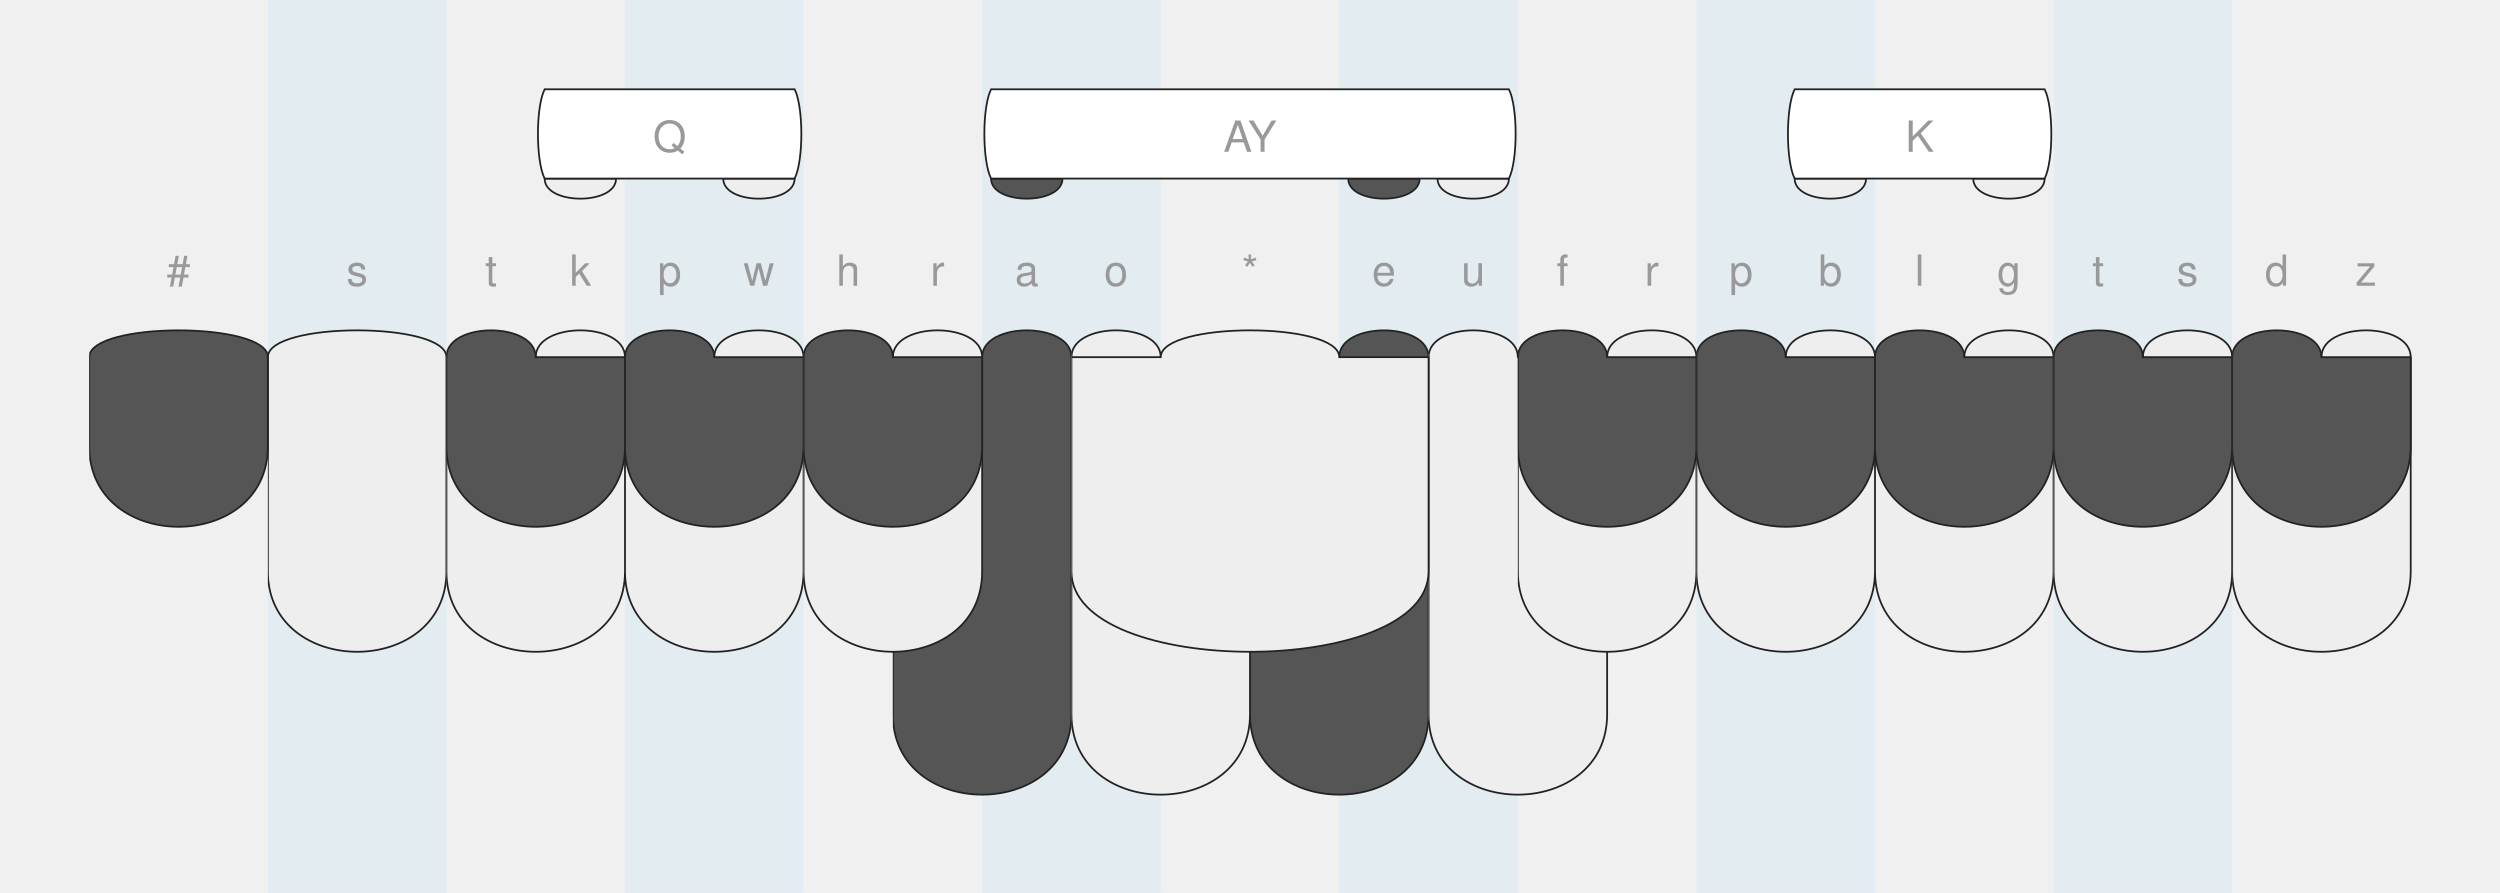
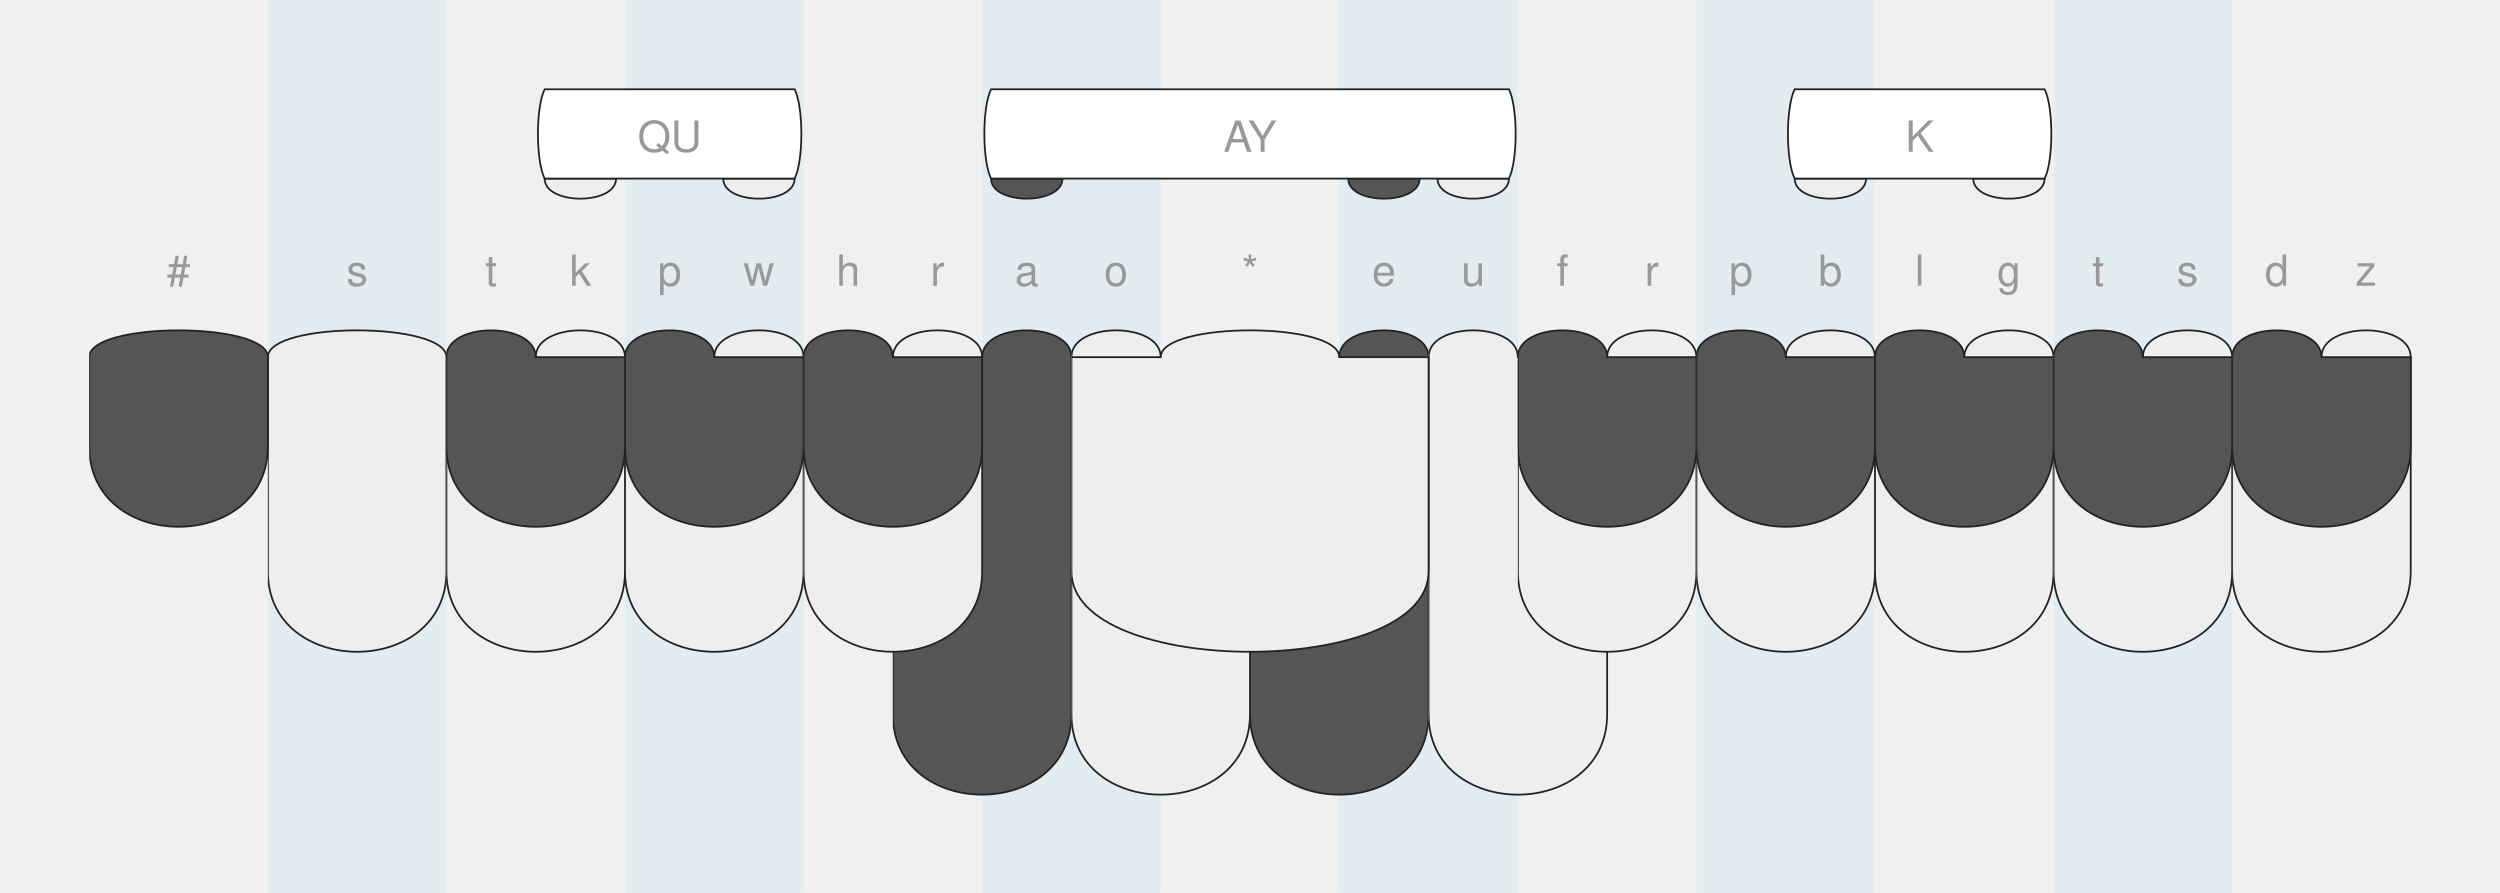
<svg xmlns="http://www.w3.org/2000/svg" xmlns:xlink="http://www.w3.org/1999/xlink" version="1.1" baseProfile="full" viewBox="0 0 1400 500">
  <style type="text/css">
    .rule-line {
  stroke-width: 0;
  stroke: #66CCFF;
}

.finger-column {
  fill: #66CCFF;
  opacity: 0.1;
}

.stroked {
  stroke-width: 1;
  stroke: #222;
}

.darkFill {
  fill: #555;
}

.lightFill {
  fill: #eee;
}

.whiteFill {
  fill: #fff;
}

.buttonLabel {
  text-anchor: middle;
  text-transform: capitalize;
  font-family: Helvetica, Arial, sans-serif;
  font-size: 24px;
  fill: #999;
}

svg {
  /* border: 1px dotted white; */
}

  </style>
  <symbol id="finger-column">
    <rect x="0" y="0" width="100" height="500" />
  </symbol>
  <use xlink:href="#finger-column" transform="translate(150)" class="finger-column" />
  <use xlink:href="#finger-column" transform="translate(350)" class="finger-column" />
  <use xlink:href="#finger-column" transform="translate(550)" class="finger-column" />
  <use xlink:href="#finger-column" transform="translate(750)" class="finger-column" />
  <use xlink:href="#finger-column" transform="translate(950)" class="finger-column" />
  <use xlink:href="#finger-column" transform="translate(1150)" class="finger-column" />
  <symbol id="vertical-rule">
    <path d="M0 0 V 10000" />
  </symbol>
  <use xlink:href="#vertical-rule" transform="translate(50)" class="rule-line" />
  <use xlink:href="#vertical-rule" transform="translate(100)" class="rule-line" />
  <use xlink:href="#vertical-rule" transform="translate(150)" class="rule-line" />
  <use xlink:href="#vertical-rule" transform="translate(200)" class="rule-line" />
  <use xlink:href="#vertical-rule" transform="translate(250)" class="rule-line" />
  <use xlink:href="#vertical-rule" transform="translate(300)" class="rule-line" />
  <use xlink:href="#vertical-rule" transform="translate(350)" class="rule-line" />
  <use xlink:href="#vertical-rule" transform="translate(400)" class="rule-line" />
  <use xlink:href="#vertical-rule" transform="translate(450)" class="rule-line" />
  <use xlink:href="#vertical-rule" transform="translate(500)" class="rule-line" />
  <use xlink:href="#vertical-rule" transform="translate(550)" class="rule-line" />
  <use xlink:href="#vertical-rule" transform="translate(600)" class="rule-line" />
  <use xlink:href="#vertical-rule" transform="translate(650)" class="rule-line" />
  <use xlink:href="#vertical-rule" transform="translate(700)" class="rule-line" />
  <use xlink:href="#vertical-rule" transform="translate(750)" class="rule-line" />
  <use xlink:href="#vertical-rule" transform="translate(800)" class="rule-line" />
  <use xlink:href="#vertical-rule" transform="translate(850)" class="rule-line" />
  <use xlink:href="#vertical-rule" transform="translate(900)" class="rule-line" />
  <use xlink:href="#vertical-rule" transform="translate(950)" class="rule-line" />
  <use xlink:href="#vertical-rule" transform="translate(1000)" class="rule-line" />
  <use xlink:href="#vertical-rule" transform="translate(1050)" class="rule-line" />
  <use xlink:href="#vertical-rule" transform="translate(1100)" class="rule-line" />
  <use xlink:href="#vertical-rule" transform="translate(1150)" class="rule-line" />
  <use xlink:href="#vertical-rule" transform="translate(1200)" class="rule-line" />
  <use xlink:href="#vertical-rule" transform="translate(1250)" class="rule-line" />
  <use xlink:href="#vertical-rule" transform="translate(1300)" class="rule-line" />
  <use xlink:href="#vertical-rule" transform="translate(1350)" class="rule-line" />
  <symbol id="horizontal-rule">
    <path d="M0 0 H 10000" />
  </symbol>
  <use xlink:href="#horizontal-rule" transform="translate(0 0)" class="rule-line" />
  <use xlink:href="#horizontal-rule" transform="translate(0 50)" class="rule-line" />
  <use xlink:href="#horizontal-rule" transform="translate(0 100)" class="rule-line" />
  <use xlink:href="#horizontal-rule" transform="translate(0 150)" class="rule-line" />
  <use xlink:href="#horizontal-rule" transform="translate(0 200)" class="rule-line" />
  <use xlink:href="#horizontal-rule" transform="translate(0 250)" class="rule-line" />
  <use xlink:href="#horizontal-rule" transform="translate(0 300)" class="rule-line" />
  <use xlink:href="#horizontal-rule" transform="translate(0 350)" class="rule-line" />
  <use xlink:href="#horizontal-rule" transform="translate(0 400)" class="rule-line" />
  <use xlink:href="#horizontal-rule" transform="translate(0 450)" class="rule-line" />
  <use xlink:href="#horizontal-rule" transform="translate(0 500)" class="rule-line" />
  <symbol id="topRowPath">
    <path d="M 0.0 100 C 0.0 80.0 50.0 80.0 50.0 100 L 100.0 100 L 100.0 150 C 100.0 210.0 0.0 210.0 0.0 150 z" />
  </symbol>
  <symbol id="bottomRowPath">
    <path d="M 0.0 100 L 50.0 100 C 50.0 80.0 100.0 80.0 100.0 100 L 100.0 220 C 100.0 280.0 0.0 280.0 0.0 220 z" />
  </symbol>
  <symbol id="doubleRowPath">
    <path d="M 0.0 100 C 0.0 80.0 100.0 80.0 100.0 100 L 100.0 220 C 100.0 280.0 0.0 280.0 0.0 220 z" />
  </symbol>
  <symbol id="thumbFirstPath">
    <path d="M 0.0 100 L 50.0 100 C 50.0 80.0 100.0 80.0 100.0 100 L 100.0 300 C 100.0 360.0 0.0 360.0 0.0 300 z" />
  </symbol>
  <symbol id="thumbSecondPath">
    <path d="M 0.0 100 C 0.0 80.0 50.0 80.0 50.0 100 L 100.0 100 L 100.0 300 C 100.0 360.0 0.0 360.0 0.0 300 z" />
  </symbol>
  <symbol id="starKeyPath">
    <path d="M 0.0 100 L 50.0 100 C 50.0 80.0 150.0 80.0 150.0 100 L 200.0 100 L 200.0 220 C 200.0 280.0 0.0 280.0 0.0 220 z" />
  </symbol>
  <symbol id="numberKeyPath">
    <path d="M 0.0 100 C 0.0 80.0 100.0 80.0 100.0 100 L 100.0 150 C 100.0 210.0 0.0 210.0 0.0 150 z" />
  </symbol>
  <symbol id="matcher-width-1">
    <path d="M 5.0 100 L 45.0 100 C 45.0 115.0 5.0 115.0 5.0 100 z" />
  </symbol>
  <symbol id="matcher-width-2">
    <path d="M 5.0 100 L 95.0 100 C 95.0 115.0 5.0 115.0 5.0 100 z" />
  </symbol>
  <symbol id="span-width-1">
    <path d="M 5.0 100 L 45.0 100 C 50.0 110 50.0 140 45.0 150 L 5.0 150 C  0 140 0 110 5.0 100 z" />
  </symbol>
  <symbol id="span-width-2">
    <path d="M 5.0 100 L 95.0 100 C 100.0 110 100.0 140 95.0 150 L 5.0 150 C  0 140 0 110 5.0 100 z" />
  </symbol>
  <symbol id="span-width-3">
    <path d="M 5.0 100 L 145.0 100 C 150.0 110 150.0 140 145.0 150 L 5.0 150 C  0 140 0 110 5.0 100 z" />
  </symbol>
  <symbol id="span-width-4">
    <path d="M 5.0 100 L 195.0 100 C 200.0 110 200.0 140 195.0 150 L 5.0 150 C  0 140 0 110 5.0 100 z" />
  </symbol>
  <symbol id="span-width-5">
    <path d="M 5.0 100 L 245.0 100 C 250.0 110 250.0 140 245.0 150 L 5.0 150 C  0 140 0 110 5.0 100 z" />
  </symbol>
  <symbol id="span-width-6">
    <path d="M 5.0 100 L 295.0 100 C 300.0 110 300.0 140 295.0 150 L 5.0 150 C  0 140 0 110 5.0 100 z" />
  </symbol>
  <symbol id="span-width-7">
    <path d="M 5.0 100 L 345.0 100 C 350.0 110 350.0 140 345.0 150 L 5.0 150 C  0 140 0 110 5.0 100 z" />
  </symbol>
  <symbol id="span-width-8">
    <path d="M 5.0 100 L 395.0 100 C 400.0 110 400.0 140 395.0 150 L 5.0 150 C  0 140 0 110 5.0 100 z" />
  </symbol>
  <symbol id="span-width-9">
    <path d="M 5.0 100 L 445.0 100 C 450.0 110 450.0 140 445.0 150 L 5.0 150 C  0 140 0 110 5.0 100 z" />
  </symbol>
  <symbol id="span-width-10">
    <path d="M 5.0 100 L 495.0 100 C 500.0 110 500.0 140 495.0 150 L 5.0 150 C  0 140 0 110 5.0 100 z" />
  </symbol>
  <symbol id="span-width-11">
    <path d="M 5.0 100 L 545.0 100 C 550.0 110 550.0 140 545.0 150 L 5.0 150 C  0 140 0 110 5.0 100 z" />
  </symbol>
  <symbol id="span-width-12">
    <path d="M 5.0 100 L 595.0 100 C 600.0 110 600.0 140 595.0 150 L 5.0 150 C  0 140 0 110 5.0 100 z" />
  </symbol>
  <symbol id="span-width-13">
    <path d="M 5.0 100 L 645.0 100 C 650.0 110 650.0 140 645.0 150 L 5.0 150 C  0 140 0 110 5.0 100 z" />
  </symbol>
  <symbol id="span-width-14">
    <path d="M 5.0 100 L 695.0 100 C 700.0 110 700.0 140 695.0 150 L 5.0 150 C  0 140 0 110 5.0 100 z" />
  </symbol>
  <symbol id="span-width-15">
    <path d="M 5.0 100 L 745.0 100 C 750.0 110 750.0 140 745.0 150 L 5.0 150 C  0 140 0 110 5.0 100 z" />
  </symbol>
  <g transform="translate(100 0)">
    <use xlink:href="#thumbFirstPath" x="400" y="100" class="stroked darkFill" />
    <use xlink:href="#thumbSecondPath" x="500" y="100" class="stroked lightFill" />
    <use xlink:href="#thumbFirstPath" x="600" y="100" class="stroked darkFill" />
    <use xlink:href="#thumbSecondPath" x="700" y="100" class="stroked lightFill" />
    <use xlink:href="#doubleRowPath" x="50.0" y="100" class="stroked lightFill" />
    <use xlink:href="#bottomRowPath" x="150.0" y="100" class="stroked lightFill" />
    <use xlink:href="#bottomRowPath" x="250.0" y="100" class="stroked lightFill" />
    <use xlink:href="#bottomRowPath" x="350.0" y="100" class="stroked lightFill" />
    <use xlink:href="#starKeyPath" x="500" y="100" class="stroked lightFill" />
    <use xlink:href="#bottomRowPath" x="750.0" y="100" class="stroked lightFill" />
    <use xlink:href="#bottomRowPath" x="850.0" y="100" class="stroked lightFill" />
    <use xlink:href="#bottomRowPath" x="950.0" y="100" class="stroked lightFill" />
    <use xlink:href="#bottomRowPath" x="1050.0" y="100" class="stroked lightFill" />
    <use xlink:href="#bottomRowPath" x="1150.0" y="100" class="stroked lightFill" />
    <use xlink:href="#numberKeyPath" x="-50.0" y="100" class="stroked darkFill" />
    <use xlink:href="#topRowPath" x="150.0" y="100" class="stroked darkFill" />
    <use xlink:href="#topRowPath" x="250.0" y="100" class="stroked darkFill" />
    <use xlink:href="#topRowPath" x="350.0" y="100" class="stroked darkFill" />
    <use xlink:href="#topRowPath" x="750.0" y="100" class="stroked darkFill" />
    <use xlink:href="#topRowPath" x="850.0" y="100" class="stroked darkFill" />
    <use xlink:href="#topRowPath" x="950.0" y="100" class="stroked darkFill" />
    <use xlink:href="#topRowPath" x="1050.0" y="100" class="stroked darkFill" />
    <use xlink:href="#topRowPath" x="1150.0" y="100" class="stroked darkFill" />
    <text class="buttonLabel" y="160" x="0">
      <tspan>#</tspan>
    </text>
    <text class="buttonLabel" y="160" x="100">
      <tspan>s</tspan>
    </text>
    <text class="buttonLabel" y="160" x="175">
      <tspan>t</tspan>
    </text>
    <text class="buttonLabel" y="160" x="225">
      <tspan>k</tspan>
    </text>
    <text class="buttonLabel" y="160" x="275">
      <tspan>p</tspan>
    </text>
    <text class="buttonLabel" y="160" x="325">
      <tspan>w</tspan>
    </text>
    <text class="buttonLabel" y="160" x="375">
      <tspan>h</tspan>
    </text>
    <text class="buttonLabel" y="160" x="425">
      <tspan>r</tspan>
    </text>
    <text class="buttonLabel" y="160" x="475">
      <tspan>a</tspan>
    </text>
    <text class="buttonLabel" y="160" x="525">
      <tspan>o</tspan>
    </text>
    <text class="buttonLabel" y="160" x="600">
      <tspan>*</tspan>
    </text>
    <text class="buttonLabel" y="160" x="675">
      <tspan>e</tspan>
    </text>
    <text class="buttonLabel" y="160" x="725">
      <tspan>u</tspan>
    </text>
    <text class="buttonLabel" y="160" x="775">
      <tspan>f</tspan>
    </text>
    <text class="buttonLabel" y="160" x="825">
      <tspan>r</tspan>
    </text>
    <text class="buttonLabel" y="160" x="875">
      <tspan>p</tspan>
    </text>
    <text class="buttonLabel" y="160" x="925">
      <tspan>b</tspan>
    </text>
    <text class="buttonLabel" y="160" x="975">
      <tspan>l</tspan>
    </text>
    <text class="buttonLabel" y="160" x="1025">
      <tspan>g</tspan>
    </text>
    <text class="buttonLabel" y="160" x="1075">
      <tspan>t</tspan>
    </text>
    <text class="buttonLabel" y="160" x="1125">
      <tspan>s</tspan>
    </text>
    <text class="buttonLabel" y="160" x="1175">
      <tspan>d</tspan>
    </text>
    <text class="buttonLabel" y="160" x="1225">
      <tspan>z</tspan>
    </text>
    <g class="definition-stroke" transform="translate(0 0)">
      <g class="stroke-brick">
        <use xlink:href="#matcher-width-1" x="900" y="0" class="stroked lightFill" />
        <use xlink:href="#matcher-width-1" x="1000" y="0" class="stroked lightFill" />
        <use xlink:href="#span-width-3" x="900" y="-50" class="stroked whiteFill" />
        <text class="buttonLabel" x="975.0" y="85">
          <tspan>K</tspan>
        </text>
      </g>
      <g class="stroke-brick">
        <use xlink:href="#matcher-width-1" x="450" y="0" class="stroked darkFill" />
        <use xlink:href="#matcher-width-1" x="650" y="0" class="stroked darkFill" />
        <use xlink:href="#matcher-width-1" x="700" y="0" class="stroked lightFill" />
        <use xlink:href="#span-width-6" x="450" y="-50" class="stroked whiteFill" />
        <text class="buttonLabel" x="600.0" y="85">
          <tspan>AY</tspan>
        </text>
      </g>
      <g class="stroke-brick">
        <use xlink:href="#matcher-width-1" x="200" y="0" class="stroked lightFill" />
        <use xlink:href="#matcher-width-1" x="300" y="0" class="stroked lightFill" />
        <use xlink:href="#span-width-3" x="200" y="-50" class="stroked whiteFill" />
        <text class="buttonLabel" x="275.0" y="85">
-           <tspan>Q</tspan>
+           <tspan>QU</tspan>
        </text>
      </g>
    </g>
  </g>
</svg>
